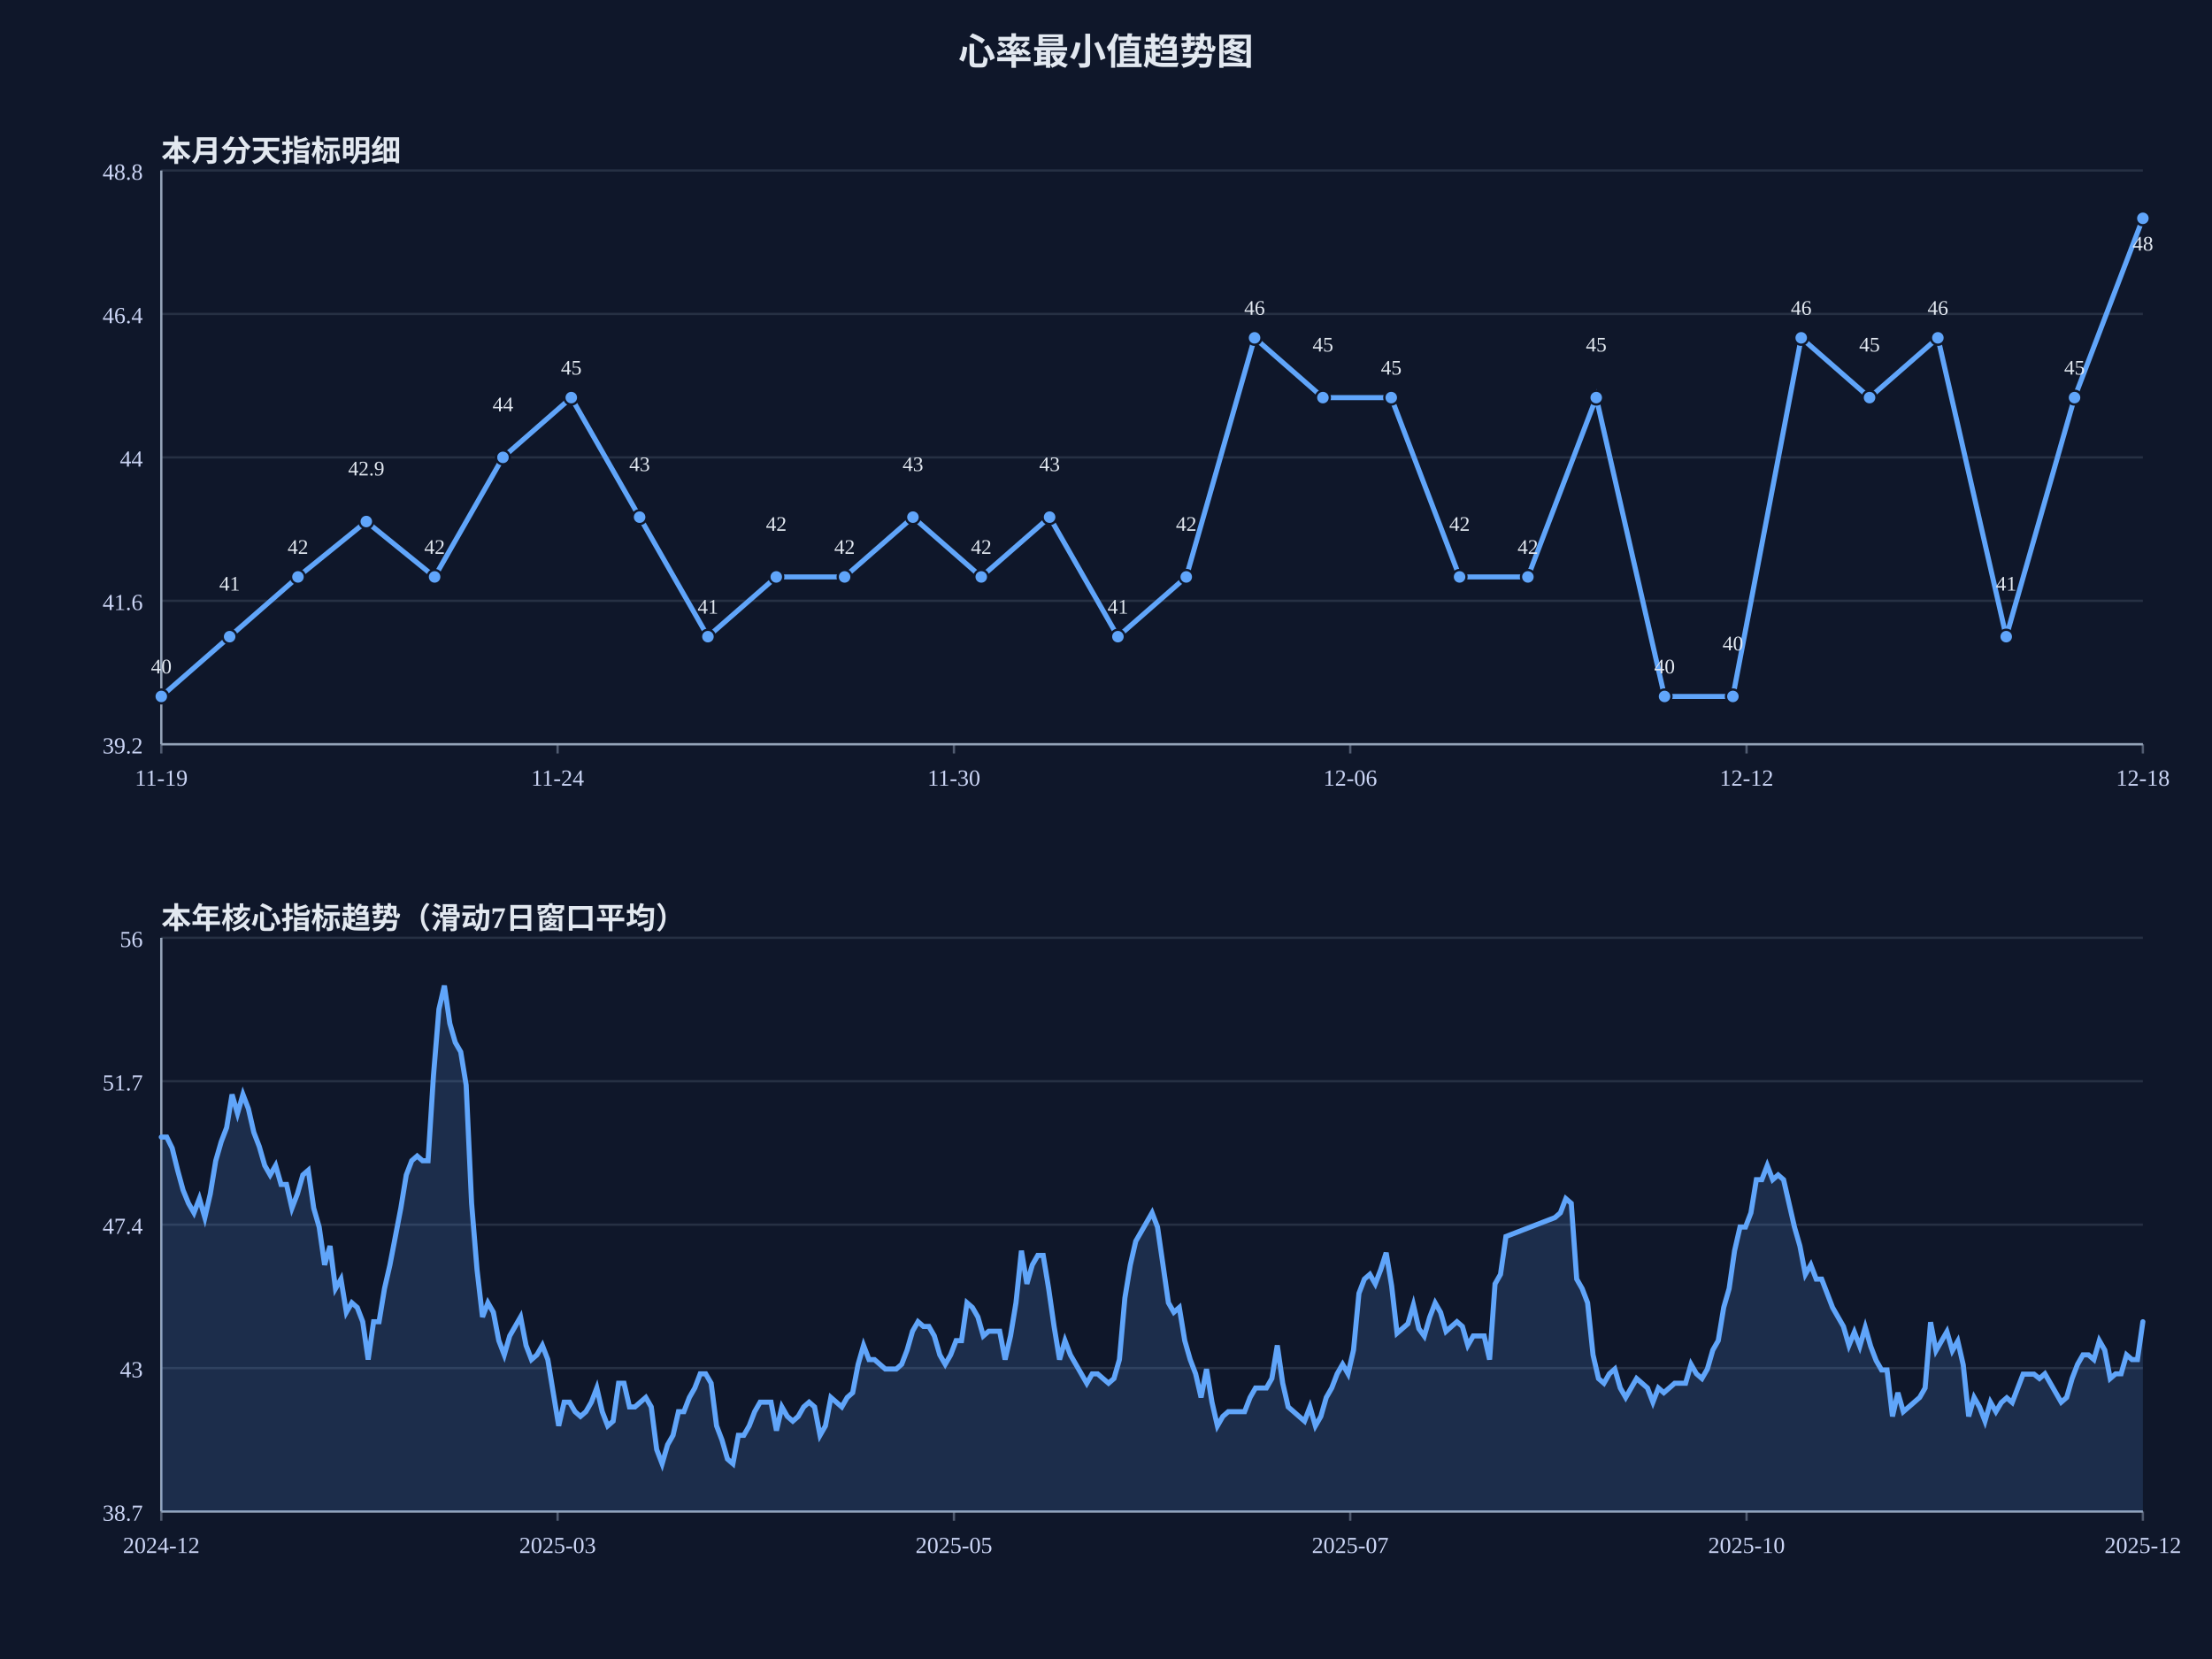
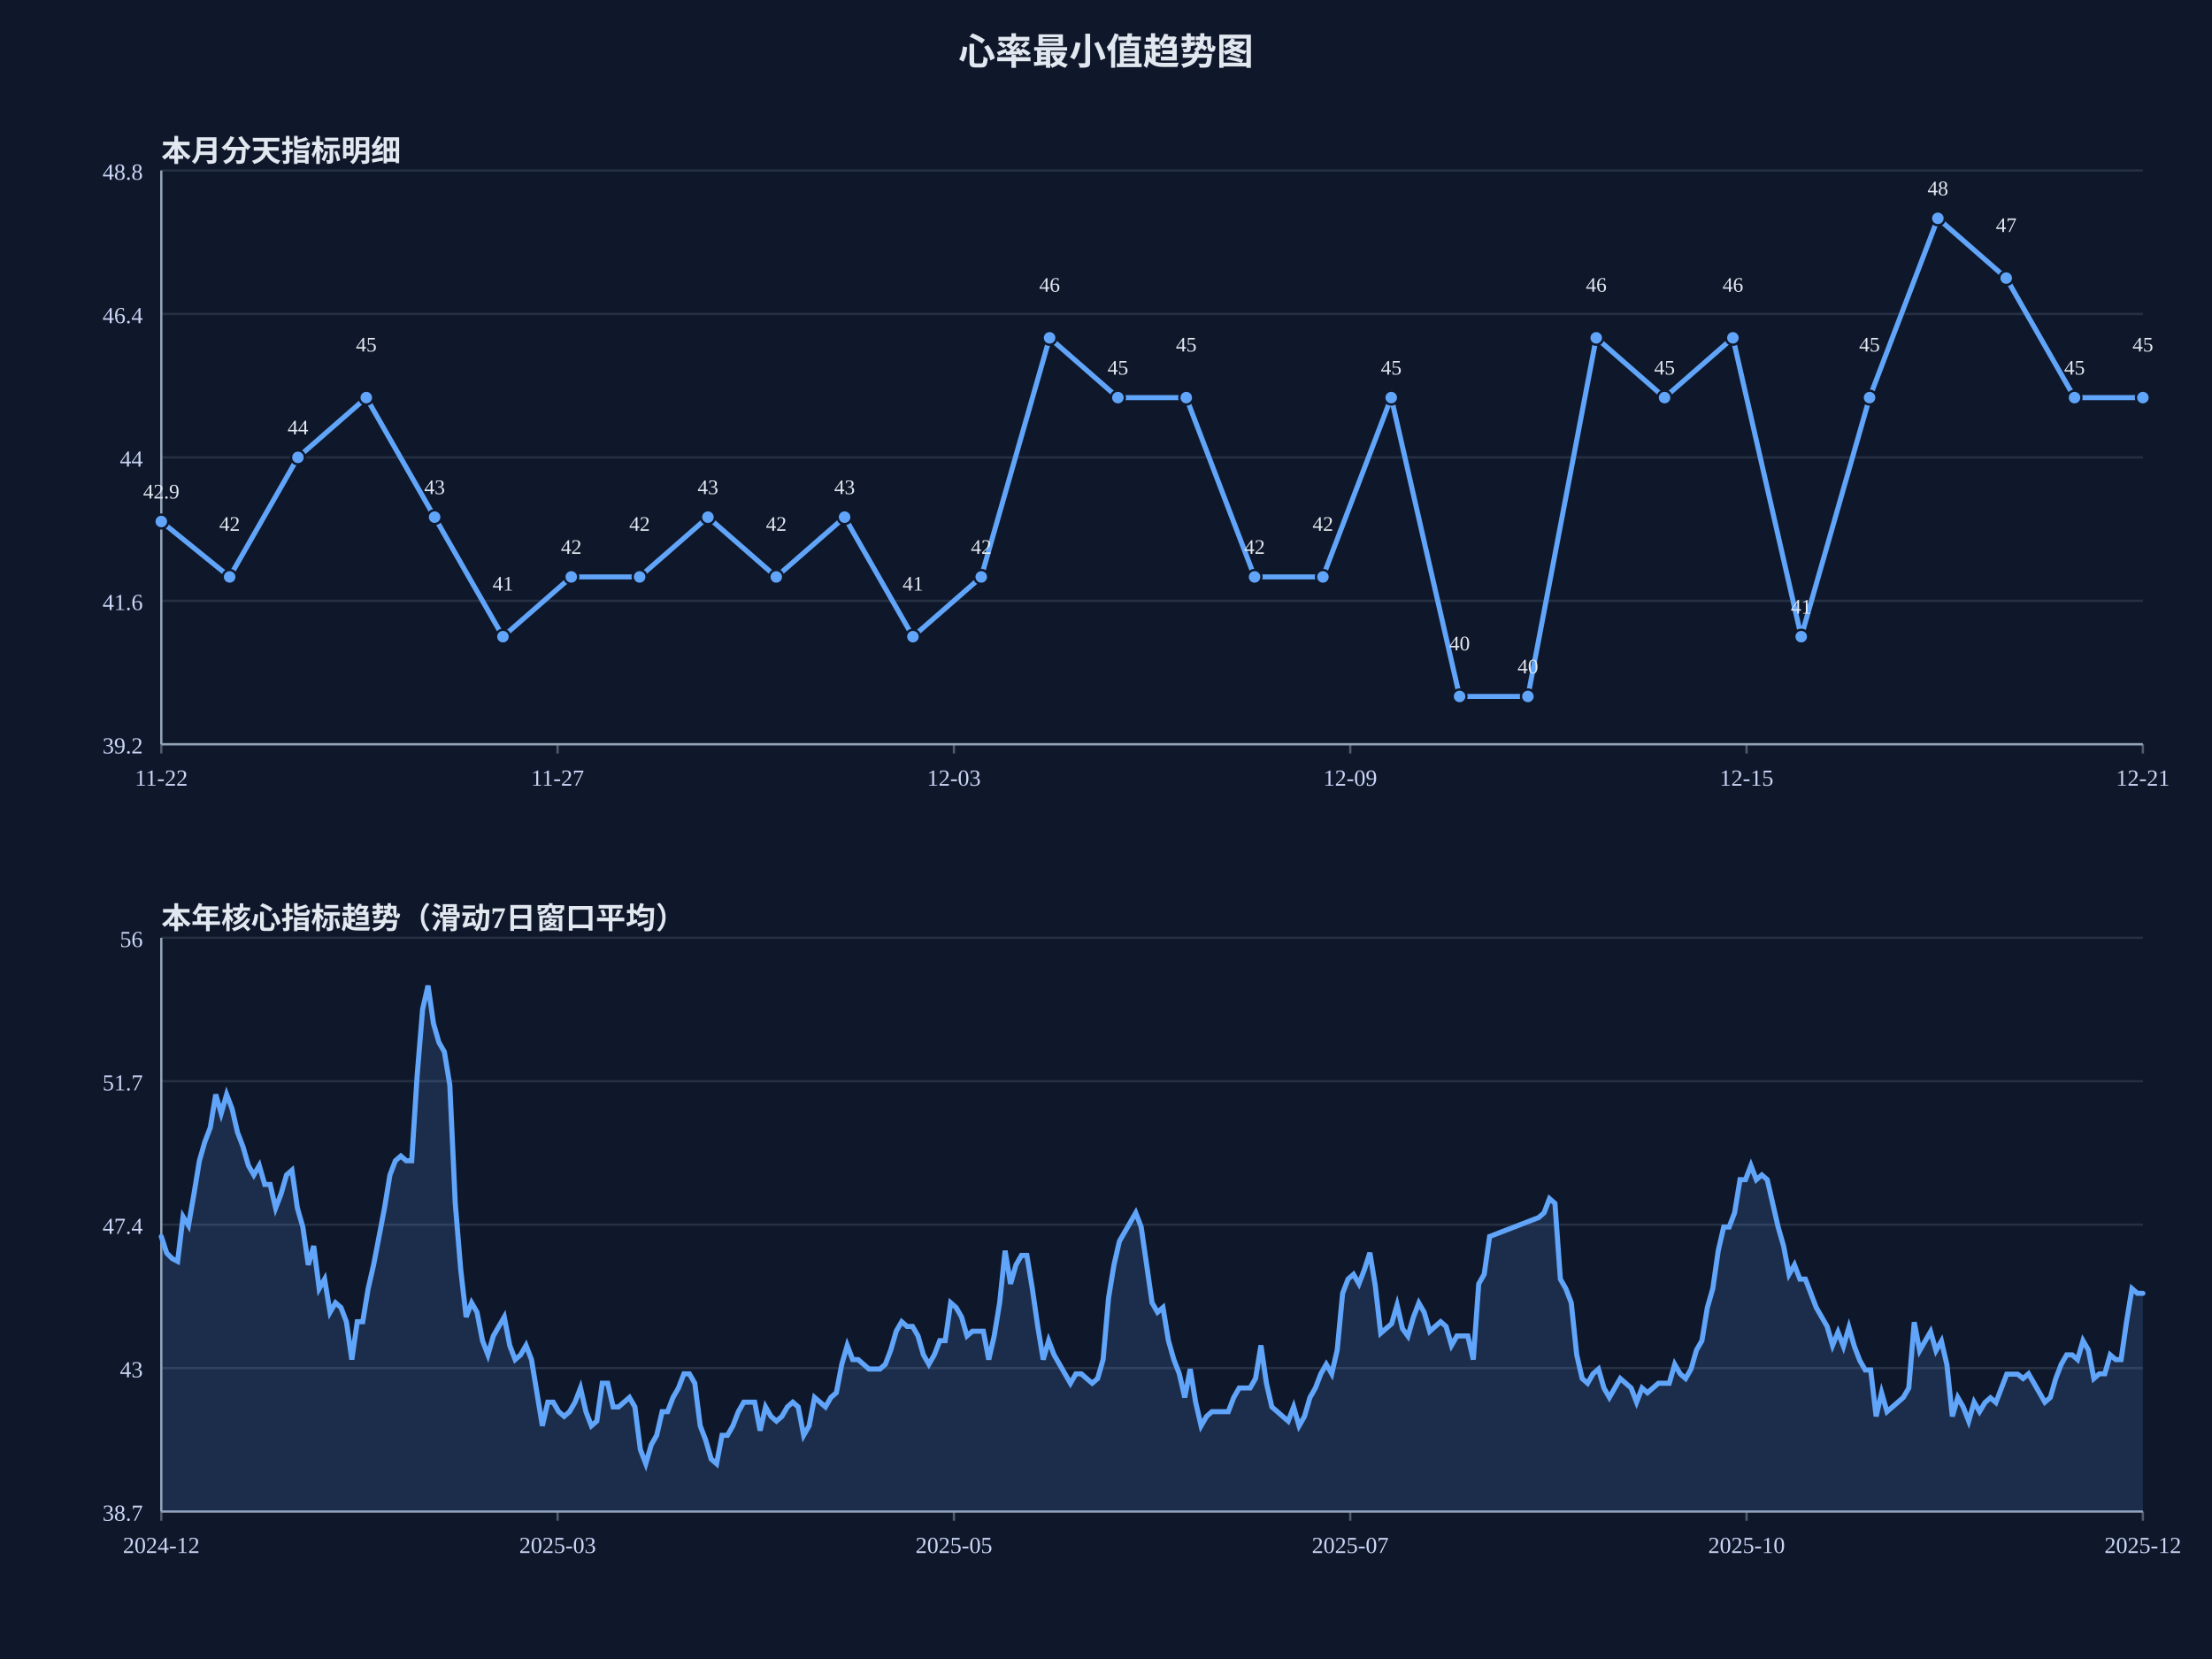
<svg xmlns="http://www.w3.org/2000/svg" viewBox="0 0 960 720" width="960" height="720">
  <rect width="960" height="720" fill="#0f172a" />
  <text x="480" y="28" fill="#e2e8f0" font-size="16" font-weight="700" text-anchor="middle">心率最小值趋势图</text>
  <text x="70" y="70" fill="#e2e8f0" font-size="13" font-weight="600">本月分天指标明细</text>
  <line x1="70" y1="323.00" x2="930" y2="323.00" stroke="#94a3b8" stroke-opacity="0.18" stroke-width="1" />
  <text x="62" y="327.00" fill="#cbd5f5" font-size="10" text-anchor="end">39.2</text>
  <line x1="70" y1="260.75" x2="930" y2="260.75" stroke="#94a3b8" stroke-opacity="0.18" stroke-width="1" />
  <text x="62" y="264.75" fill="#cbd5f5" font-size="10" text-anchor="end">41.6</text>
  <line x1="70" y1="198.50" x2="930" y2="198.50" stroke="#94a3b8" stroke-opacity="0.18" stroke-width="1" />
  <text x="62" y="202.50" fill="#cbd5f5" font-size="10" text-anchor="end">44</text>
  <line x1="70" y1="136.25" x2="930" y2="136.25" stroke="#94a3b8" stroke-opacity="0.18" stroke-width="1" />
  <text x="62" y="140.25" fill="#cbd5f5" font-size="10" text-anchor="end">46.4</text>
  <line x1="70" y1="74.00" x2="930" y2="74.00" stroke="#94a3b8" stroke-opacity="0.18" stroke-width="1" />
  <text x="62" y="78.00" fill="#cbd5f5" font-size="10" text-anchor="end">48.8</text>
  <line x1="70.00" y1="323" x2="70.00" y2="327" stroke="#94a3b8" stroke-opacity="0.5" stroke-width="1" />
-   <text x="70.00" y="341" fill="#cbd5f5" font-size="10" text-anchor="middle">11-19</text>
+   <text x="70.00" y="341" fill="#cbd5f5" font-size="10" text-anchor="middle">11-22</text>
  <line x1="242.00" y1="323" x2="242.00" y2="327" stroke="#94a3b8" stroke-opacity="0.5" stroke-width="1" />
-   <text x="242.00" y="341" fill="#cbd5f5" font-size="10" text-anchor="middle">11-24</text>
+   <text x="242.00" y="341" fill="#cbd5f5" font-size="10" text-anchor="middle">11-27</text>
  <line x1="414.00" y1="323" x2="414.00" y2="327" stroke="#94a3b8" stroke-opacity="0.5" stroke-width="1" />
-   <text x="414.00" y="341" fill="#cbd5f5" font-size="10" text-anchor="middle">11-30</text>
+   <text x="414.00" y="341" fill="#cbd5f5" font-size="10" text-anchor="middle">12-03</text>
  <line x1="586.00" y1="323" x2="586.00" y2="327" stroke="#94a3b8" stroke-opacity="0.5" stroke-width="1" />
-   <text x="586.00" y="341" fill="#cbd5f5" font-size="10" text-anchor="middle">12-06</text>
+   <text x="586.00" y="341" fill="#cbd5f5" font-size="10" text-anchor="middle">12-09</text>
  <line x1="758.00" y1="323" x2="758.00" y2="327" stroke="#94a3b8" stroke-opacity="0.5" stroke-width="1" />
-   <text x="758.00" y="341" fill="#cbd5f5" font-size="10" text-anchor="middle">12-12</text>
+   <text x="758.00" y="341" fill="#cbd5f5" font-size="10" text-anchor="middle">12-15</text>
  <line x1="930.00" y1="323" x2="930.00" y2="327" stroke="#94a3b8" stroke-opacity="0.5" stroke-width="1" />
-   <text x="930.00" y="341" fill="#cbd5f5" font-size="10" text-anchor="middle">12-18</text>
+   <text x="930.00" y="341" fill="#cbd5f5" font-size="10" text-anchor="middle">12-21</text>
  <line x1="70" y1="74" x2="70" y2="323" stroke="#94a3b8" stroke-width="1" />
  <line x1="70" y1="323" x2="930" y2="323" stroke="#94a3b8" stroke-width="1" />
-   <path d="M70.00,302.25 L99.66,276.31 L129.31,250.38 L158.97,226.34 L188.62,250.38 L218.28,198.50 L247.93,172.56 L277.59,224.44 L307.24,276.31 L336.90,250.38 L366.55,250.38 L396.21,224.44 L425.86,250.38 L455.52,224.44 L485.17,276.31 L514.83,250.38 L544.48,146.62 L574.14,172.56 L603.79,172.56 L633.45,250.38 L663.10,250.38 L692.76,172.56 L722.41,302.25 L752.07,302.25 L781.72,146.62 L811.38,172.56 L841.03,146.62 L870.69,276.31 L900.34,172.56 L930.00,94.75" fill="none" stroke="#60a5fa" stroke-width="2.2" stroke-linecap="round" />
-   <circle cx="70.00" cy="302.25" r="3" fill="#60a5fa" stroke="#0f172a" stroke-width="1" />
-   <text x="70.00" y="292.25" fill="#e2e8f0" font-size="9" text-anchor="middle">40</text>
-   <circle cx="99.66" cy="276.31" r="3" fill="#60a5fa" stroke="#0f172a" stroke-width="1" />
-   <text x="99.66" y="256.31" fill="#e2e8f0" font-size="9" text-anchor="middle">41</text>
-   <circle cx="129.31" cy="250.38" r="3" fill="#60a5fa" stroke="#0f172a" stroke-width="1" />
-   <text x="129.31" y="240.38" fill="#e2e8f0" font-size="9" text-anchor="middle">42</text>
-   <circle cx="158.97" cy="226.34" r="3" fill="#60a5fa" stroke="#0f172a" stroke-width="1" />
-   <text x="158.97" y="206.34" fill="#e2e8f0" font-size="9" text-anchor="middle">42.9</text>
-   <circle cx="188.62" cy="250.38" r="3" fill="#60a5fa" stroke="#0f172a" stroke-width="1" />
-   <text x="188.62" y="240.38" fill="#e2e8f0" font-size="9" text-anchor="middle">42</text>
-   <circle cx="218.28" cy="198.50" r="3" fill="#60a5fa" stroke="#0f172a" stroke-width="1" />
-   <text x="218.28" y="178.50" fill="#e2e8f0" font-size="9" text-anchor="middle">44</text>
-   <circle cx="247.93" cy="172.56" r="3" fill="#60a5fa" stroke="#0f172a" stroke-width="1" />
-   <text x="247.93" y="162.56" fill="#e2e8f0" font-size="9" text-anchor="middle">45</text>
-   <circle cx="277.59" cy="224.44" r="3" fill="#60a5fa" stroke="#0f172a" stroke-width="1" />
-   <text x="277.59" y="204.44" fill="#e2e8f0" font-size="9" text-anchor="middle">43</text>
-   <circle cx="307.24" cy="276.31" r="3" fill="#60a5fa" stroke="#0f172a" stroke-width="1" />
-   <text x="307.24" y="266.31" fill="#e2e8f0" font-size="9" text-anchor="middle">41</text>
+   <path d="M70.00,226.34 L99.66,250.38 L129.31,198.50 L158.97,172.56 L188.62,224.44 L218.28,276.31 L247.93,250.38 L277.59,250.38 L307.24,224.44 L336.90,250.38 L366.55,224.44 L396.21,276.31 L425.86,250.38 L455.52,146.62 L485.17,172.56 L514.83,172.56 L544.48,250.38 L574.14,250.38 L603.79,172.56 L633.45,302.25 L663.10,302.25 L692.76,146.62 L722.41,172.56 L752.07,146.62 L781.72,276.31 L811.38,172.56 L841.03,94.75 L870.69,120.69 L900.34,172.56 L930.00,172.56" fill="none" stroke="#60a5fa" stroke-width="2.2" stroke-linecap="round" />
+   <circle cx="70.00" cy="226.34" r="3" fill="#60a5fa" stroke="#0f172a" stroke-width="1" />
+   <text x="70.00" y="216.34" fill="#e2e8f0" font-size="9" text-anchor="middle">42.9</text>
+   <circle cx="99.66" cy="250.38" r="3" fill="#60a5fa" stroke="#0f172a" stroke-width="1" />
+   <text x="99.66" y="230.38" fill="#e2e8f0" font-size="9" text-anchor="middle">42</text>
+   <circle cx="129.31" cy="198.50" r="3" fill="#60a5fa" stroke="#0f172a" stroke-width="1" />
+   <text x="129.31" y="188.50" fill="#e2e8f0" font-size="9" text-anchor="middle">44</text>
+   <circle cx="158.97" cy="172.56" r="3" fill="#60a5fa" stroke="#0f172a" stroke-width="1" />
+   <text x="158.97" y="152.56" fill="#e2e8f0" font-size="9" text-anchor="middle">45</text>
+   <circle cx="188.62" cy="224.44" r="3" fill="#60a5fa" stroke="#0f172a" stroke-width="1" />
+   <text x="188.62" y="214.44" fill="#e2e8f0" font-size="9" text-anchor="middle">43</text>
+   <circle cx="218.28" cy="276.31" r="3" fill="#60a5fa" stroke="#0f172a" stroke-width="1" />
+   <text x="218.28" y="256.31" fill="#e2e8f0" font-size="9" text-anchor="middle">41</text>
+   <circle cx="247.93" cy="250.38" r="3" fill="#60a5fa" stroke="#0f172a" stroke-width="1" />
+   <text x="247.93" y="240.38" fill="#e2e8f0" font-size="9" text-anchor="middle">42</text>
+   <circle cx="277.59" cy="250.38" r="3" fill="#60a5fa" stroke="#0f172a" stroke-width="1" />
+   <text x="277.59" y="230.38" fill="#e2e8f0" font-size="9" text-anchor="middle">42</text>
+   <circle cx="307.24" cy="224.44" r="3" fill="#60a5fa" stroke="#0f172a" stroke-width="1" />
+   <text x="307.24" y="214.44" fill="#e2e8f0" font-size="9" text-anchor="middle">43</text>
  <circle cx="336.90" cy="250.38" r="3" fill="#60a5fa" stroke="#0f172a" stroke-width="1" />
  <text x="336.90" y="230.38" fill="#e2e8f0" font-size="9" text-anchor="middle">42</text>
-   <circle cx="366.55" cy="250.38" r="3" fill="#60a5fa" stroke="#0f172a" stroke-width="1" />
-   <text x="366.55" y="240.38" fill="#e2e8f0" font-size="9" text-anchor="middle">42</text>
-   <circle cx="396.21" cy="224.44" r="3" fill="#60a5fa" stroke="#0f172a" stroke-width="1" />
-   <text x="396.21" y="204.44" fill="#e2e8f0" font-size="9" text-anchor="middle">43</text>
+   <circle cx="366.55" cy="224.44" r="3" fill="#60a5fa" stroke="#0f172a" stroke-width="1" />
+   <text x="366.55" y="214.44" fill="#e2e8f0" font-size="9" text-anchor="middle">43</text>
+   <circle cx="396.21" cy="276.31" r="3" fill="#60a5fa" stroke="#0f172a" stroke-width="1" />
+   <text x="396.21" y="256.31" fill="#e2e8f0" font-size="9" text-anchor="middle">41</text>
  <circle cx="425.86" cy="250.38" r="3" fill="#60a5fa" stroke="#0f172a" stroke-width="1" />
  <text x="425.86" y="240.38" fill="#e2e8f0" font-size="9" text-anchor="middle">42</text>
-   <circle cx="455.52" cy="224.44" r="3" fill="#60a5fa" stroke="#0f172a" stroke-width="1" />
-   <text x="455.52" y="204.44" fill="#e2e8f0" font-size="9" text-anchor="middle">43</text>
-   <circle cx="485.17" cy="276.31" r="3" fill="#60a5fa" stroke="#0f172a" stroke-width="1" />
-   <text x="485.17" y="266.31" fill="#e2e8f0" font-size="9" text-anchor="middle">41</text>
-   <circle cx="514.83" cy="250.38" r="3" fill="#60a5fa" stroke="#0f172a" stroke-width="1" />
-   <text x="514.83" y="230.38" fill="#e2e8f0" font-size="9" text-anchor="middle">42</text>
-   <circle cx="544.48" cy="146.62" r="3" fill="#60a5fa" stroke="#0f172a" stroke-width="1" />
-   <text x="544.48" y="136.62" fill="#e2e8f0" font-size="9" text-anchor="middle">46</text>
-   <circle cx="574.14" cy="172.56" r="3" fill="#60a5fa" stroke="#0f172a" stroke-width="1" />
-   <text x="574.14" y="152.56" fill="#e2e8f0" font-size="9" text-anchor="middle">45</text>
+   <circle cx="455.52" cy="146.62" r="3" fill="#60a5fa" stroke="#0f172a" stroke-width="1" />
+   <text x="455.52" y="126.62" fill="#e2e8f0" font-size="9" text-anchor="middle">46</text>
+   <circle cx="485.17" cy="172.56" r="3" fill="#60a5fa" stroke="#0f172a" stroke-width="1" />
+   <text x="485.17" y="162.56" fill="#e2e8f0" font-size="9" text-anchor="middle">45</text>
+   <circle cx="514.83" cy="172.56" r="3" fill="#60a5fa" stroke="#0f172a" stroke-width="1" />
+   <text x="514.83" y="152.56" fill="#e2e8f0" font-size="9" text-anchor="middle">45</text>
+   <circle cx="544.48" cy="250.38" r="3" fill="#60a5fa" stroke="#0f172a" stroke-width="1" />
+   <text x="544.48" y="240.38" fill="#e2e8f0" font-size="9" text-anchor="middle">42</text>
+   <circle cx="574.14" cy="250.38" r="3" fill="#60a5fa" stroke="#0f172a" stroke-width="1" />
+   <text x="574.14" y="230.38" fill="#e2e8f0" font-size="9" text-anchor="middle">42</text>
  <circle cx="603.79" cy="172.56" r="3" fill="#60a5fa" stroke="#0f172a" stroke-width="1" />
  <text x="603.79" y="162.56" fill="#e2e8f0" font-size="9" text-anchor="middle">45</text>
-   <circle cx="633.45" cy="250.38" r="3" fill="#60a5fa" stroke="#0f172a" stroke-width="1" />
-   <text x="633.45" y="230.38" fill="#e2e8f0" font-size="9" text-anchor="middle">42</text>
-   <circle cx="663.10" cy="250.38" r="3" fill="#60a5fa" stroke="#0f172a" stroke-width="1" />
-   <text x="663.10" y="240.38" fill="#e2e8f0" font-size="9" text-anchor="middle">42</text>
-   <circle cx="692.76" cy="172.56" r="3" fill="#60a5fa" stroke="#0f172a" stroke-width="1" />
-   <text x="692.76" y="152.56" fill="#e2e8f0" font-size="9" text-anchor="middle">45</text>
-   <circle cx="722.41" cy="302.25" r="3" fill="#60a5fa" stroke="#0f172a" stroke-width="1" />
-   <text x="722.41" y="292.25" fill="#e2e8f0" font-size="9" text-anchor="middle">40</text>
-   <circle cx="752.07" cy="302.25" r="3" fill="#60a5fa" stroke="#0f172a" stroke-width="1" />
-   <text x="752.07" y="282.25" fill="#e2e8f0" font-size="9" text-anchor="middle">40</text>
-   <circle cx="781.72" cy="146.62" r="3" fill="#60a5fa" stroke="#0f172a" stroke-width="1" />
-   <text x="781.72" y="136.62" fill="#e2e8f0" font-size="9" text-anchor="middle">46</text>
+   <circle cx="633.45" cy="302.25" r="3" fill="#60a5fa" stroke="#0f172a" stroke-width="1" />
+   <text x="633.45" y="282.25" fill="#e2e8f0" font-size="9" text-anchor="middle">40</text>
+   <circle cx="663.10" cy="302.25" r="3" fill="#60a5fa" stroke="#0f172a" stroke-width="1" />
+   <text x="663.10" y="292.25" fill="#e2e8f0" font-size="9" text-anchor="middle">40</text>
+   <circle cx="692.76" cy="146.62" r="3" fill="#60a5fa" stroke="#0f172a" stroke-width="1" />
+   <text x="692.76" y="126.62" fill="#e2e8f0" font-size="9" text-anchor="middle">46</text>
+   <circle cx="722.41" cy="172.56" r="3" fill="#60a5fa" stroke="#0f172a" stroke-width="1" />
+   <text x="722.41" y="162.56" fill="#e2e8f0" font-size="9" text-anchor="middle">45</text>
+   <circle cx="752.07" cy="146.62" r="3" fill="#60a5fa" stroke="#0f172a" stroke-width="1" />
+   <text x="752.07" y="126.62" fill="#e2e8f0" font-size="9" text-anchor="middle">46</text>
+   <circle cx="781.72" cy="276.31" r="3" fill="#60a5fa" stroke="#0f172a" stroke-width="1" />
+   <text x="781.72" y="266.31" fill="#e2e8f0" font-size="9" text-anchor="middle">41</text>
  <circle cx="811.38" cy="172.56" r="3" fill="#60a5fa" stroke="#0f172a" stroke-width="1" />
  <text x="811.38" y="152.56" fill="#e2e8f0" font-size="9" text-anchor="middle">45</text>
-   <circle cx="841.03" cy="146.62" r="3" fill="#60a5fa" stroke="#0f172a" stroke-width="1" />
-   <text x="841.03" y="136.62" fill="#e2e8f0" font-size="9" text-anchor="middle">46</text>
-   <circle cx="870.69" cy="276.31" r="3" fill="#60a5fa" stroke="#0f172a" stroke-width="1" />
-   <text x="870.69" y="256.31" fill="#e2e8f0" font-size="9" text-anchor="middle">41</text>
+   <circle cx="841.03" cy="94.75" r="3" fill="#60a5fa" stroke="#0f172a" stroke-width="1" />
+   <text x="841.03" y="84.75" fill="#e2e8f0" font-size="9" text-anchor="middle">48</text>
+   <circle cx="870.69" cy="120.69" r="3" fill="#60a5fa" stroke="#0f172a" stroke-width="1" />
+   <text x="870.69" y="100.69" fill="#e2e8f0" font-size="9" text-anchor="middle">47</text>
  <circle cx="900.34" cy="172.56" r="3" fill="#60a5fa" stroke="#0f172a" stroke-width="1" />
  <text x="900.34" y="162.56" fill="#e2e8f0" font-size="9" text-anchor="middle">45</text>
-   <circle cx="930.00" cy="94.75" r="3" fill="#60a5fa" stroke="#0f172a" stroke-width="1" />
-   <text x="930.00" y="108.75" fill="#e2e8f0" font-size="9" text-anchor="middle">48</text>
+   <circle cx="930.00" cy="172.56" r="3" fill="#60a5fa" stroke="#0f172a" stroke-width="1" />
+   <text x="930.00" y="152.56" fill="#e2e8f0" font-size="9" text-anchor="middle">45</text>
  <text x="70" y="403" fill="#e2e8f0" font-size="13" font-weight="600">本年核心指标趋势（滑动7日窗口平均）</text>
  <line x1="70" y1="656.00" x2="930" y2="656.00" stroke="#94a3b8" stroke-opacity="0.18" stroke-width="1" />
  <text x="62" y="660.00" fill="#cbd5f5" font-size="10" text-anchor="end">38.7</text>
  <line x1="70" y1="593.75" x2="930" y2="593.75" stroke="#94a3b8" stroke-opacity="0.18" stroke-width="1" />
  <text x="62" y="597.75" fill="#cbd5f5" font-size="10" text-anchor="end">43</text>
  <line x1="70" y1="531.50" x2="930" y2="531.50" stroke="#94a3b8" stroke-opacity="0.18" stroke-width="1" />
  <text x="62" y="535.50" fill="#cbd5f5" font-size="10" text-anchor="end">47.4</text>
  <line x1="70" y1="469.25" x2="930" y2="469.25" stroke="#94a3b8" stroke-opacity="0.18" stroke-width="1" />
  <text x="62" y="473.25" fill="#cbd5f5" font-size="10" text-anchor="end">51.7</text>
  <line x1="70" y1="407.00" x2="930" y2="407.00" stroke="#94a3b8" stroke-opacity="0.18" stroke-width="1" />
  <text x="62" y="411.00" fill="#cbd5f5" font-size="10" text-anchor="end">56</text>
  <line x1="70.00" y1="656" x2="70.00" y2="660" stroke="#94a3b8" stroke-opacity="0.5" stroke-width="1" />
  <text x="70.00" y="674" fill="#cbd5f5" font-size="10" text-anchor="middle">2024-12</text>
  <line x1="242.00" y1="656" x2="242.00" y2="660" stroke="#94a3b8" stroke-opacity="0.5" stroke-width="1" />
  <text x="242.00" y="674" fill="#cbd5f5" font-size="10" text-anchor="middle">2025-03</text>
  <line x1="414.00" y1="656" x2="414.00" y2="660" stroke="#94a3b8" stroke-opacity="0.5" stroke-width="1" />
  <text x="414.00" y="674" fill="#cbd5f5" font-size="10" text-anchor="middle">2025-05</text>
  <line x1="586.00" y1="656" x2="586.00" y2="660" stroke="#94a3b8" stroke-opacity="0.5" stroke-width="1" />
  <text x="586.00" y="674" fill="#cbd5f5" font-size="10" text-anchor="middle">2025-07</text>
  <line x1="758.00" y1="656" x2="758.00" y2="660" stroke="#94a3b8" stroke-opacity="0.5" stroke-width="1" />
  <text x="758.00" y="674" fill="#cbd5f5" font-size="10" text-anchor="middle">2025-10</text>
  <line x1="930.00" y1="656" x2="930.00" y2="660" stroke="#94a3b8" stroke-opacity="0.5" stroke-width="1" />
  <text x="930.00" y="674" fill="#cbd5f5" font-size="10" text-anchor="middle">2025-12</text>
  <line x1="70" y1="407" x2="70" y2="656" stroke="#94a3b8" stroke-width="1" />
  <line x1="70" y1="656" x2="930" y2="656" stroke="#94a3b8" stroke-width="1" />
-   <path d="M70.00,656.00 L70.00,493.49 L72.36,493.49 L74.73,498.29 L77.09,507.87 L79.45,516.50 L81.81,522.25 L84.18,526.36 L86.54,520.20 L88.90,528.42 L91.26,518.15 L93.63,503.76 L95.99,495.55 L98.35,489.38 L100.71,475.00 L103.08,483.22 L105.44,475.00 L107.80,481.17 L110.16,491.44 L112.53,497.60 L114.89,505.82 L117.25,509.93 L119.62,505.82 L121.98,514.04 L124.34,514.04 L126.70,524.31 L129.07,518.15 L131.43,509.93 L133.79,507.87 L136.15,524.31 L138.52,532.53 L140.88,548.96 L143.24,540.75 L145.60,559.24 L147.97,555.13 L150.33,569.51 L152.69,565.40 L155.05,567.45 L157.42,573.62 L159.78,590.05 L162.14,573.62 L164.51,573.62 L166.87,559.24 L169.23,548.96 L171.59,536.64 L173.96,524.31 L176.32,509.93 L178.68,503.76 L181.04,501.71 L183.41,503.76 L185.77,503.76 L188.13,466.78 L190.49,438.02 L192.86,427.75 L195.22,444.19 L197.58,452.40 L199.95,456.51 L202.31,470.89 L204.67,522.25 L207.03,551.02 L209.40,571.56 L211.76,565.40 L214.12,569.51 L216.48,581.83 L218.85,588.00 L221.21,579.78 L223.57,575.67 L225.93,571.56 L228.30,583.89 L230.66,590.05 L233.02,588.00 L235.38,583.89 L237.75,590.05 L240.11,604.43 L242.47,618.81 L244.84,608.54 L247.20,608.54 L249.56,612.65 L251.92,614.71 L254.29,612.65 L256.65,608.54 L259.01,602.38 L261.37,612.65 L263.74,618.81 L266.10,616.76 L268.46,600.32 L270.82,600.32 L273.19,610.60 L275.55,610.60 L277.91,608.54 L280.27,606.49 L282.64,610.60 L285.00,629.09 L287.36,635.25 L289.73,627.03 L292.09,622.92 L294.45,612.65 L296.81,612.65 L299.18,606.49 L301.54,602.38 L303.90,596.22 L306.26,596.22 L308.63,600.32 L310.99,618.81 L313.35,624.98 L315.71,633.20 L318.08,635.25 L320.44,622.92 L322.80,622.92 L325.16,618.81 L327.53,612.65 L329.89,608.54 L332.25,608.54 L334.62,608.54 L336.98,620.87 L339.34,610.60 L341.70,614.71 L344.07,616.76 L346.43,614.71 L348.79,610.60 L351.15,608.54 L353.52,610.60 L355.88,622.92 L358.24,618.81 L360.60,606.49 L362.97,608.54 L365.33,610.60 L367.69,606.49 L370.05,604.43 L372.42,592.11 L374.78,583.89 L377.14,590.05 L379.51,590.05 L381.87,592.11 L384.23,594.16 L386.59,594.16 L388.96,594.16 L391.32,592.11 L393.68,585.94 L396.04,577.73 L398.41,573.62 L400.77,575.67 L403.13,575.67 L405.49,579.78 L407.86,588.00 L410.22,592.11 L412.58,588.00 L414.95,581.83 L417.31,581.83 L419.67,565.40 L422.03,567.45 L424.40,571.56 L426.76,579.78 L429.12,577.73 L431.48,577.73 L433.85,577.73 L436.21,590.05 L438.57,579.78 L440.93,565.40 L443.30,542.80 L445.66,557.18 L448.02,548.96 L450.38,544.85 L452.75,544.85 L455.11,559.24 L457.47,575.67 L459.84,590.05 L462.20,581.83 L464.56,588.03 L466.92,592.13 L469.29,596.24 L471.65,600.35 L474.01,596.24 L476.37,596.24 L478.74,598.30 L481.10,600.32 L483.46,598.27 L485.82,590.05 L488.19,563.34 L490.55,548.96 L492.91,538.69 L495.27,534.58 L497.64,530.47 L500.00,526.36 L502.36,532.53 L504.73,548.96 L507.09,565.40 L509.45,569.51 L511.81,567.45 L514.18,581.83 L516.54,590.05 L518.90,596.22 L521.26,606.49 L523.63,594.16 L525.99,608.54 L528.35,618.81 L530.71,614.71 L533.08,612.65 L535.44,612.65 L537.80,612.65 L540.16,612.65 L542.53,606.49 L544.89,602.38 L547.25,602.38 L549.62,602.38 L551.98,598.27 L554.34,583.89 L556.70,600.32 L559.07,610.60 L561.43,612.65 L563.79,614.71 L566.15,616.76 L568.52,610.60 L570.88,618.81 L573.24,614.71 L575.60,606.49 L577.97,602.38 L580.33,596.22 L582.69,592.11 L585.05,596.22 L587.42,585.94 L589.78,561.29 L592.14,555.13 L594.51,553.07 L596.87,557.18 L599.23,551.02 L601.59,543.67 L603.96,558.05 L606.32,578.59 L608.68,576.54 L611.04,574.48 L613.41,566.35 L615.77,576.63 L618.13,579.87 L620.49,571.65 L622.86,565.49 L625.22,569.60 L627.58,577.81 L629.95,575.67 L632.31,573.62 L634.67,575.67 L637.03,583.89 L639.40,579.78 L641.76,579.78 L644.12,579.78 L646.48,590.05 L648.85,557.18 L651.21,553.07 L653.57,536.64 L674.84,528.42 L677.20,526.36 L679.56,520.20 L681.92,522.25 L684.29,555.13 L686.65,559.24 L689.01,565.40 L691.37,588.00 L693.74,598.27 L696.10,600.32 L698.46,596.22 L700.82,594.16 L703.19,602.38 L705.55,606.49 L707.91,602.38 L710.27,598.27 L712.64,600.32 L715.00,602.38 L717.36,608.54 L719.73,602.38 L722.09,604.43 L724.45,602.38 L726.81,600.32 L729.18,600.32 L731.54,600.32 L733.90,592.11 L736.26,596.22 L738.63,598.27 L740.99,594.16 L743.35,585.94 L745.71,581.83 L748.08,567.45 L750.44,559.24 L752.80,542.80 L755.16,532.53 L757.53,532.53 L759.89,526.36 L762.25,511.98 L764.62,511.98 L766.98,505.82 L769.34,511.98 L771.70,509.93 L774.07,511.98 L776.43,522.25 L778.79,532.53 L781.15,540.75 L783.52,553.07 L785.88,548.96 L788.24,555.13 L790.60,555.13 L792.97,561.29 L795.33,567.45 L797.69,571.56 L800.05,575.67 L802.42,583.89 L804.78,578.12 L807.14,584.29 L809.51,576.07 L811.87,584.29 L814.23,590.45 L816.59,594.56 L818.96,594.56 L821.32,614.71 L823.68,604.43 L826.04,612.65 L828.41,610.60 L830.77,608.54 L833.13,606.49 L835.49,602.38 L837.86,573.83 L840.22,586.16 L842.58,582.05 L844.95,577.94 L847.31,586.16 L849.67,582.05 L852.03,592.32 L854.40,614.71 L856.76,606.49 L859.12,610.60 L861.48,616.76 L863.85,608.54 L866.21,612.65 L868.57,608.69 L870.93,606.64 L873.30,608.69 L875.66,602.53 L878.02,596.37 L880.38,596.37 L882.75,596.37 L885.11,598.27 L887.47,596.22 L889.84,600.32 L892.20,604.43 L894.56,608.54 L896.92,606.49 L899.29,598.27 L901.65,592.11 L904.01,588.00 L906.37,588.00 L908.74,590.05 L911.10,581.83 L913.46,585.94 L915.82,598.27 L918.19,596.22 L920.55,596.22 L922.91,588.00 L925.27,590.05 L927.64,590.05 L930.00,573.62 L930.00,656.00 Z" fill="#60a5fa" fill-opacity="0.16" stroke="none" />
-   <path d="M70.00,493.49 L72.36,493.49 L74.73,498.29 L77.09,507.87 L79.45,516.50 L81.81,522.25 L84.18,526.36 L86.54,520.20 L88.90,528.42 L91.26,518.15 L93.63,503.76 L95.99,495.55 L98.35,489.38 L100.71,475.00 L103.08,483.22 L105.44,475.00 L107.80,481.17 L110.16,491.44 L112.53,497.60 L114.89,505.82 L117.25,509.93 L119.62,505.82 L121.98,514.04 L124.34,514.04 L126.70,524.31 L129.07,518.15 L131.43,509.93 L133.79,507.87 L136.15,524.31 L138.52,532.53 L140.88,548.96 L143.24,540.75 L145.60,559.24 L147.97,555.13 L150.33,569.51 L152.69,565.40 L155.05,567.45 L157.42,573.62 L159.78,590.05 L162.14,573.62 L164.51,573.62 L166.87,559.24 L169.23,548.96 L171.59,536.64 L173.96,524.31 L176.32,509.93 L178.68,503.76 L181.04,501.71 L183.41,503.76 L185.77,503.76 L188.13,466.78 L190.49,438.02 L192.86,427.75 L195.22,444.19 L197.58,452.40 L199.95,456.51 L202.31,470.89 L204.67,522.25 L207.03,551.02 L209.40,571.56 L211.76,565.40 L214.12,569.51 L216.48,581.83 L218.85,588.00 L221.21,579.78 L223.57,575.67 L225.93,571.56 L228.30,583.89 L230.66,590.05 L233.02,588.00 L235.38,583.89 L237.75,590.05 L240.11,604.43 L242.47,618.81 L244.84,608.54 L247.20,608.54 L249.56,612.65 L251.92,614.71 L254.29,612.65 L256.65,608.54 L259.01,602.38 L261.37,612.65 L263.74,618.81 L266.10,616.76 L268.46,600.32 L270.82,600.32 L273.19,610.60 L275.55,610.60 L277.91,608.54 L280.27,606.49 L282.64,610.60 L285.00,629.09 L287.36,635.25 L289.73,627.03 L292.09,622.92 L294.45,612.65 L296.81,612.65 L299.18,606.49 L301.54,602.38 L303.90,596.22 L306.26,596.22 L308.63,600.32 L310.99,618.81 L313.35,624.98 L315.71,633.20 L318.08,635.25 L320.44,622.92 L322.80,622.92 L325.16,618.81 L327.53,612.65 L329.89,608.54 L332.25,608.54 L334.62,608.54 L336.98,620.87 L339.34,610.60 L341.70,614.71 L344.07,616.76 L346.43,614.71 L348.79,610.60 L351.15,608.54 L353.52,610.60 L355.88,622.92 L358.24,618.81 L360.60,606.49 L362.97,608.54 L365.33,610.60 L367.69,606.49 L370.05,604.43 L372.42,592.11 L374.78,583.89 L377.14,590.05 L379.51,590.05 L381.87,592.11 L384.23,594.16 L386.59,594.16 L388.96,594.16 L391.32,592.11 L393.68,585.94 L396.04,577.73 L398.41,573.62 L400.77,575.67 L403.13,575.67 L405.49,579.78 L407.86,588.00 L410.22,592.11 L412.58,588.00 L414.95,581.83 L417.31,581.83 L419.67,565.40 L422.03,567.45 L424.40,571.56 L426.76,579.78 L429.12,577.73 L431.48,577.73 L433.85,577.73 L436.21,590.05 L438.57,579.78 L440.93,565.40 L443.30,542.80 L445.66,557.18 L448.02,548.96 L450.38,544.85 L452.75,544.85 L455.11,559.24 L457.47,575.67 L459.84,590.05 L462.20,581.83 L464.56,588.03 L466.92,592.13 L469.29,596.24 L471.65,600.35 L474.01,596.24 L476.37,596.24 L478.74,598.30 L481.10,600.32 L483.46,598.27 L485.82,590.05 L488.19,563.34 L490.55,548.96 L492.91,538.69 L495.27,534.58 L497.64,530.47 L500.00,526.36 L502.36,532.53 L504.73,548.96 L507.09,565.40 L509.45,569.51 L511.81,567.45 L514.18,581.83 L516.54,590.05 L518.90,596.22 L521.26,606.49 L523.63,594.16 L525.99,608.54 L528.35,618.81 L530.71,614.71 L533.08,612.65 L535.44,612.65 L537.80,612.65 L540.16,612.65 L542.53,606.49 L544.89,602.38 L547.25,602.38 L549.62,602.38 L551.98,598.27 L554.34,583.89 L556.70,600.32 L559.07,610.60 L561.43,612.65 L563.79,614.71 L566.15,616.76 L568.52,610.60 L570.88,618.81 L573.24,614.71 L575.60,606.49 L577.97,602.38 L580.33,596.22 L582.69,592.11 L585.05,596.22 L587.42,585.94 L589.78,561.29 L592.14,555.13 L594.51,553.07 L596.87,557.18 L599.23,551.02 L601.59,543.67 L603.96,558.05 L606.32,578.59 L608.68,576.54 L611.04,574.48 L613.41,566.35 L615.77,576.63 L618.13,579.87 L620.49,571.65 L622.86,565.49 L625.22,569.60 L627.58,577.81 L629.95,575.67 L632.31,573.62 L634.67,575.67 L637.03,583.89 L639.40,579.78 L641.76,579.78 L644.12,579.78 L646.48,590.05 L648.85,557.18 L651.21,553.07 L653.57,536.64 L674.84,528.42 L677.20,526.36 L679.56,520.20 L681.92,522.25 L684.29,555.13 L686.65,559.24 L689.01,565.40 L691.37,588.00 L693.74,598.27 L696.10,600.32 L698.46,596.22 L700.82,594.16 L703.19,602.38 L705.55,606.49 L707.91,602.38 L710.27,598.27 L712.64,600.32 L715.00,602.38 L717.36,608.54 L719.73,602.38 L722.09,604.43 L724.45,602.38 L726.81,600.32 L729.18,600.32 L731.54,600.32 L733.90,592.11 L736.26,596.22 L738.63,598.27 L740.99,594.16 L743.35,585.94 L745.71,581.83 L748.08,567.45 L750.44,559.24 L752.80,542.80 L755.16,532.53 L757.53,532.53 L759.89,526.36 L762.25,511.98 L764.62,511.98 L766.98,505.82 L769.34,511.98 L771.70,509.93 L774.07,511.98 L776.43,522.25 L778.79,532.53 L781.15,540.75 L783.52,553.07 L785.88,548.96 L788.24,555.13 L790.60,555.13 L792.97,561.29 L795.33,567.45 L797.69,571.56 L800.05,575.67 L802.42,583.89 L804.78,578.12 L807.14,584.29 L809.51,576.07 L811.87,584.29 L814.23,590.45 L816.59,594.56 L818.96,594.56 L821.32,614.71 L823.68,604.43 L826.04,612.65 L828.41,610.60 L830.77,608.54 L833.13,606.49 L835.49,602.38 L837.86,573.83 L840.22,586.16 L842.58,582.05 L844.95,577.94 L847.31,586.16 L849.67,582.05 L852.03,592.32 L854.40,614.71 L856.76,606.49 L859.12,610.60 L861.48,616.76 L863.85,608.54 L866.21,612.65 L868.57,608.69 L870.93,606.64 L873.30,608.69 L875.66,602.53 L878.02,596.37 L880.38,596.37 L882.75,596.37 L885.11,598.27 L887.47,596.22 L889.84,600.32 L892.20,604.43 L894.56,608.54 L896.92,606.49 L899.29,598.27 L901.65,592.11 L904.01,588.00 L906.37,588.00 L908.74,590.05 L911.10,581.83 L913.46,585.94 L915.82,598.27 L918.19,596.22 L920.55,596.22 L922.91,588.00 L925.27,590.05 L927.64,590.05 L930.00,573.62" fill="none" stroke="#60a5fa" stroke-width="2.2" stroke-linecap="round" />
+   <path d="M70.00,656.00 L70.00,536.64 L72.36,543.83 L74.73,546.22 L77.09,547.42 L79.45,528.01 L81.81,531.84 L84.18,518.15 L86.54,503.76 L88.90,495.55 L91.26,489.38 L93.63,475.00 L95.99,483.22 L98.35,475.00 L100.71,481.17 L103.08,491.44 L105.44,497.60 L107.80,505.82 L110.16,509.93 L112.53,505.82 L114.89,514.04 L117.25,514.04 L119.62,524.31 L121.98,518.15 L124.34,509.93 L126.70,507.87 L129.07,524.31 L131.43,532.53 L133.79,548.96 L136.15,540.75 L138.52,559.24 L140.88,555.13 L143.24,569.51 L145.60,565.40 L147.97,567.45 L150.33,573.62 L152.69,590.05 L155.05,573.62 L157.42,573.62 L159.78,559.24 L162.14,548.96 L164.51,536.64 L166.87,524.31 L169.23,509.93 L171.59,503.76 L173.96,501.71 L176.32,503.76 L178.68,503.76 L181.04,466.78 L183.41,438.02 L185.77,427.75 L188.13,444.19 L190.49,452.40 L192.86,456.51 L195.22,470.89 L197.58,522.25 L199.95,551.02 L202.31,571.56 L204.67,565.40 L207.03,569.51 L209.40,581.83 L211.76,588.00 L214.12,579.78 L216.48,575.67 L218.85,571.56 L221.21,583.89 L223.57,590.05 L225.93,588.00 L228.30,583.89 L230.66,590.05 L233.02,604.43 L235.38,618.81 L237.75,608.54 L240.11,608.54 L242.47,612.65 L244.84,614.71 L247.20,612.65 L249.56,608.54 L251.92,602.38 L254.29,612.65 L256.65,618.81 L259.01,616.76 L261.37,600.32 L263.74,600.32 L266.10,610.60 L268.46,610.60 L270.82,608.54 L273.19,606.49 L275.55,610.60 L277.91,629.09 L280.27,635.25 L282.64,627.03 L285.00,622.92 L287.36,612.65 L289.73,612.65 L292.09,606.49 L294.45,602.38 L296.81,596.22 L299.18,596.22 L301.54,600.32 L303.90,618.81 L306.26,624.98 L308.63,633.20 L310.99,635.25 L313.35,622.92 L315.71,622.92 L318.08,618.81 L320.44,612.65 L322.80,608.54 L325.16,608.54 L327.53,608.54 L329.89,620.87 L332.25,610.60 L334.62,614.71 L336.98,616.76 L339.34,614.71 L341.70,610.60 L344.07,608.54 L346.43,610.60 L348.79,622.92 L351.15,618.81 L353.52,606.49 L355.88,608.54 L358.24,610.60 L360.60,606.49 L362.97,604.43 L365.33,592.11 L367.69,583.89 L370.05,590.05 L372.42,590.05 L374.78,592.11 L377.14,594.16 L379.51,594.16 L381.87,594.16 L384.23,592.11 L386.59,585.94 L388.96,577.73 L391.32,573.62 L393.68,575.67 L396.04,575.67 L398.41,579.78 L400.77,588.00 L403.13,592.11 L405.49,588.00 L407.86,581.83 L410.22,581.83 L412.58,565.40 L414.95,567.45 L417.31,571.56 L419.67,579.78 L422.03,577.73 L424.40,577.73 L426.76,577.73 L429.12,590.05 L431.48,579.78 L433.85,565.40 L436.21,542.80 L438.57,557.18 L440.93,548.96 L443.30,544.85 L445.66,544.85 L448.02,559.24 L450.38,575.67 L452.75,590.05 L455.11,581.83 L457.47,588.03 L459.84,592.13 L462.20,596.24 L464.56,600.35 L466.92,596.24 L469.29,596.24 L471.65,598.30 L474.01,600.32 L476.37,598.27 L478.74,590.05 L481.10,563.34 L483.46,548.96 L485.82,538.69 L488.19,534.58 L490.55,530.47 L492.91,526.36 L495.27,532.53 L497.64,548.96 L500.00,565.40 L502.36,569.51 L504.73,567.45 L507.09,581.83 L509.45,590.05 L511.81,596.22 L514.18,606.49 L516.54,594.16 L518.90,608.54 L521.26,618.81 L523.63,614.71 L525.99,612.65 L528.35,612.65 L530.71,612.65 L533.08,612.65 L535.44,606.49 L537.80,602.38 L540.16,602.38 L542.53,602.38 L544.89,598.27 L547.25,583.89 L549.62,600.32 L551.98,610.60 L554.34,612.65 L556.70,614.71 L559.07,616.76 L561.43,610.60 L563.79,618.81 L566.15,614.71 L568.52,606.49 L570.88,602.38 L573.24,596.22 L575.60,592.11 L577.97,596.22 L580.33,585.94 L582.69,561.29 L585.05,555.13 L587.42,553.07 L589.78,557.18 L592.14,551.02 L594.51,543.67 L596.87,558.05 L599.23,578.59 L601.59,576.54 L603.96,574.48 L606.32,566.35 L608.68,576.63 L611.04,579.87 L613.41,571.65 L615.77,565.49 L618.13,569.60 L620.49,577.81 L622.86,575.67 L625.22,573.62 L627.58,575.67 L629.95,583.89 L632.31,579.78 L634.67,579.78 L637.03,579.78 L639.40,590.05 L641.76,557.18 L644.12,553.07 L646.48,536.64 L667.75,528.42 L670.11,526.36 L672.47,520.20 L674.84,522.25 L677.20,555.13 L679.56,559.24 L681.92,565.40 L684.29,588.00 L686.65,598.27 L689.01,600.32 L691.37,596.22 L693.74,594.16 L696.10,602.38 L698.46,606.49 L700.82,602.38 L703.19,598.27 L705.55,600.32 L707.91,602.38 L710.27,608.54 L712.64,602.38 L715.00,604.43 L717.36,602.38 L719.73,600.32 L722.09,600.32 L724.45,600.32 L726.81,592.11 L729.18,596.22 L731.54,598.27 L733.90,594.16 L736.26,585.94 L738.63,581.83 L740.99,567.45 L743.35,559.24 L745.71,542.80 L748.08,532.53 L750.44,532.53 L752.80,526.36 L755.16,511.98 L757.53,511.98 L759.89,505.82 L762.25,511.98 L764.62,509.93 L766.98,511.98 L769.34,522.25 L771.70,532.53 L774.07,540.75 L776.43,553.07 L778.79,548.96 L781.15,555.13 L783.52,555.13 L785.88,561.29 L788.24,567.45 L790.60,571.56 L792.97,575.67 L795.33,583.89 L797.69,578.12 L800.05,584.29 L802.42,576.07 L804.78,584.29 L807.14,590.45 L809.51,594.56 L811.87,594.56 L814.23,614.71 L816.59,604.43 L818.96,612.65 L821.32,610.60 L823.68,608.54 L826.04,606.49 L828.41,602.38 L830.77,573.83 L833.13,586.16 L835.49,582.05 L837.86,577.94 L840.22,586.16 L842.58,582.05 L844.95,592.32 L847.31,614.71 L849.67,606.49 L852.03,610.60 L854.40,616.76 L856.76,608.54 L859.12,612.65 L861.48,608.69 L863.85,606.64 L866.21,608.69 L868.57,602.53 L870.93,596.37 L873.30,596.37 L875.66,596.37 L878.02,598.27 L880.38,596.22 L882.75,600.32 L885.11,604.43 L887.47,608.54 L889.84,606.49 L892.20,598.27 L894.56,592.11 L896.92,588.00 L899.29,588.00 L901.65,590.05 L904.01,581.83 L906.37,585.94 L908.74,598.27 L911.10,596.22 L913.46,596.22 L915.82,588.00 L918.19,590.05 L920.55,590.05 L922.91,573.62 L925.27,559.24 L927.64,561.29 L930.00,561.29 L930.00,656.00 Z" fill="#60a5fa" fill-opacity="0.16" stroke="none" />
+   <path d="M70.00,536.64 L72.36,543.83 L74.73,546.22 L77.09,547.42 L79.45,528.01 L81.81,531.84 L84.18,518.15 L86.54,503.76 L88.90,495.55 L91.26,489.38 L93.63,475.00 L95.99,483.22 L98.35,475.00 L100.71,481.17 L103.08,491.44 L105.44,497.60 L107.80,505.82 L110.16,509.93 L112.53,505.82 L114.89,514.04 L117.25,514.04 L119.62,524.31 L121.98,518.15 L124.34,509.93 L126.70,507.87 L129.07,524.31 L131.43,532.53 L133.79,548.96 L136.15,540.75 L138.52,559.24 L140.88,555.13 L143.24,569.51 L145.60,565.40 L147.97,567.45 L150.33,573.62 L152.69,590.05 L155.05,573.62 L157.42,573.62 L159.78,559.24 L162.14,548.96 L164.51,536.64 L166.87,524.31 L169.23,509.93 L171.59,503.76 L173.96,501.71 L176.32,503.76 L178.68,503.76 L181.04,466.78 L183.41,438.02 L185.77,427.75 L188.13,444.19 L190.49,452.40 L192.86,456.51 L195.22,470.89 L197.58,522.25 L199.95,551.02 L202.31,571.56 L204.67,565.40 L207.03,569.51 L209.40,581.83 L211.76,588.00 L214.12,579.78 L216.48,575.67 L218.85,571.56 L221.21,583.89 L223.57,590.05 L225.93,588.00 L228.30,583.89 L230.66,590.05 L233.02,604.43 L235.38,618.81 L237.75,608.54 L240.11,608.54 L242.47,612.65 L244.84,614.71 L247.20,612.65 L249.56,608.54 L251.92,602.38 L254.29,612.65 L256.65,618.81 L259.01,616.76 L261.37,600.32 L263.74,600.32 L266.10,610.60 L268.46,610.60 L270.82,608.54 L273.19,606.49 L275.55,610.60 L277.91,629.09 L280.27,635.25 L282.64,627.03 L285.00,622.92 L287.36,612.65 L289.73,612.65 L292.09,606.49 L294.45,602.38 L296.81,596.22 L299.18,596.22 L301.54,600.32 L303.90,618.81 L306.26,624.98 L308.63,633.20 L310.99,635.25 L313.35,622.92 L315.71,622.92 L318.08,618.81 L320.44,612.65 L322.80,608.54 L325.16,608.54 L327.53,608.54 L329.89,620.87 L332.25,610.60 L334.62,614.71 L336.98,616.76 L339.34,614.71 L341.70,610.60 L344.07,608.54 L346.43,610.60 L348.79,622.92 L351.15,618.81 L353.52,606.49 L355.88,608.54 L358.24,610.60 L360.60,606.49 L362.97,604.43 L365.33,592.11 L367.69,583.89 L370.05,590.05 L372.42,590.05 L374.78,592.11 L377.14,594.16 L379.51,594.16 L381.87,594.16 L384.23,592.11 L386.59,585.94 L388.96,577.73 L391.32,573.62 L393.68,575.67 L396.04,575.67 L398.41,579.78 L400.77,588.00 L403.13,592.11 L405.49,588.00 L407.86,581.83 L410.22,581.83 L412.58,565.40 L414.95,567.45 L417.31,571.56 L419.67,579.78 L422.03,577.73 L424.40,577.73 L426.76,577.73 L429.12,590.05 L431.48,579.78 L433.85,565.40 L436.21,542.80 L438.57,557.18 L440.93,548.96 L443.30,544.85 L445.66,544.85 L448.02,559.24 L450.38,575.67 L452.75,590.05 L455.11,581.83 L457.47,588.03 L459.84,592.13 L462.20,596.24 L464.56,600.35 L466.92,596.24 L469.29,596.24 L471.65,598.30 L474.01,600.32 L476.37,598.27 L478.74,590.05 L481.10,563.34 L483.46,548.96 L485.82,538.69 L488.19,534.58 L490.55,530.47 L492.91,526.36 L495.27,532.53 L497.64,548.96 L500.00,565.40 L502.36,569.51 L504.73,567.45 L507.09,581.83 L509.45,590.05 L511.81,596.22 L514.18,606.49 L516.54,594.16 L518.90,608.54 L521.26,618.81 L523.63,614.71 L525.99,612.65 L528.35,612.65 L530.71,612.65 L533.08,612.65 L535.44,606.49 L537.80,602.38 L540.16,602.38 L542.53,602.38 L544.89,598.27 L547.25,583.89 L549.62,600.32 L551.98,610.60 L554.34,612.65 L556.70,614.71 L559.07,616.76 L561.43,610.60 L563.79,618.81 L566.15,614.71 L568.52,606.49 L570.88,602.38 L573.24,596.22 L575.60,592.11 L577.97,596.22 L580.33,585.94 L582.69,561.29 L585.05,555.13 L587.42,553.07 L589.78,557.18 L592.14,551.02 L594.51,543.67 L596.87,558.05 L599.23,578.59 L601.59,576.54 L603.96,574.48 L606.32,566.35 L608.68,576.63 L611.04,579.87 L613.41,571.65 L615.77,565.49 L618.13,569.60 L620.49,577.81 L622.86,575.67 L625.22,573.62 L627.58,575.67 L629.95,583.89 L632.31,579.78 L634.67,579.78 L637.03,579.78 L639.40,590.05 L641.76,557.18 L644.12,553.07 L646.48,536.64 L667.75,528.42 L670.11,526.36 L672.47,520.20 L674.84,522.25 L677.20,555.13 L679.56,559.24 L681.92,565.40 L684.29,588.00 L686.65,598.27 L689.01,600.32 L691.37,596.22 L693.74,594.16 L696.10,602.38 L698.46,606.49 L700.82,602.38 L703.19,598.27 L705.55,600.32 L707.91,602.38 L710.27,608.54 L712.64,602.38 L715.00,604.43 L717.36,602.38 L719.73,600.32 L722.09,600.32 L724.45,600.32 L726.81,592.11 L729.18,596.22 L731.54,598.27 L733.90,594.16 L736.26,585.94 L738.63,581.83 L740.99,567.45 L743.35,559.24 L745.71,542.80 L748.08,532.53 L750.44,532.53 L752.80,526.36 L755.16,511.98 L757.53,511.98 L759.89,505.82 L762.25,511.98 L764.62,509.93 L766.98,511.98 L769.34,522.25 L771.70,532.53 L774.07,540.75 L776.43,553.07 L778.79,548.96 L781.15,555.13 L783.52,555.13 L785.88,561.29 L788.24,567.45 L790.60,571.56 L792.97,575.67 L795.33,583.89 L797.69,578.12 L800.05,584.29 L802.42,576.07 L804.78,584.29 L807.14,590.45 L809.51,594.56 L811.87,594.56 L814.23,614.71 L816.59,604.43 L818.96,612.65 L821.32,610.60 L823.68,608.54 L826.04,606.49 L828.41,602.38 L830.77,573.83 L833.13,586.16 L835.49,582.05 L837.86,577.94 L840.22,586.16 L842.58,582.05 L844.95,592.32 L847.31,614.71 L849.67,606.49 L852.03,610.60 L854.40,616.76 L856.76,608.54 L859.12,612.65 L861.48,608.69 L863.85,606.64 L866.21,608.69 L868.57,602.53 L870.93,596.37 L873.30,596.37 L875.66,596.37 L878.02,598.27 L880.38,596.22 L882.75,600.32 L885.11,604.43 L887.47,608.54 L889.84,606.49 L892.20,598.27 L894.56,592.11 L896.92,588.00 L899.29,588.00 L901.65,590.05 L904.01,581.83 L906.37,585.94 L908.74,598.27 L911.10,596.22 L913.46,596.22 L915.82,588.00 L918.19,590.05 L920.55,590.05 L922.91,573.62 L925.27,559.24 L927.64,561.29 L930.00,561.29" fill="none" stroke="#60a5fa" stroke-width="2.2" stroke-linecap="round" />
</svg>
